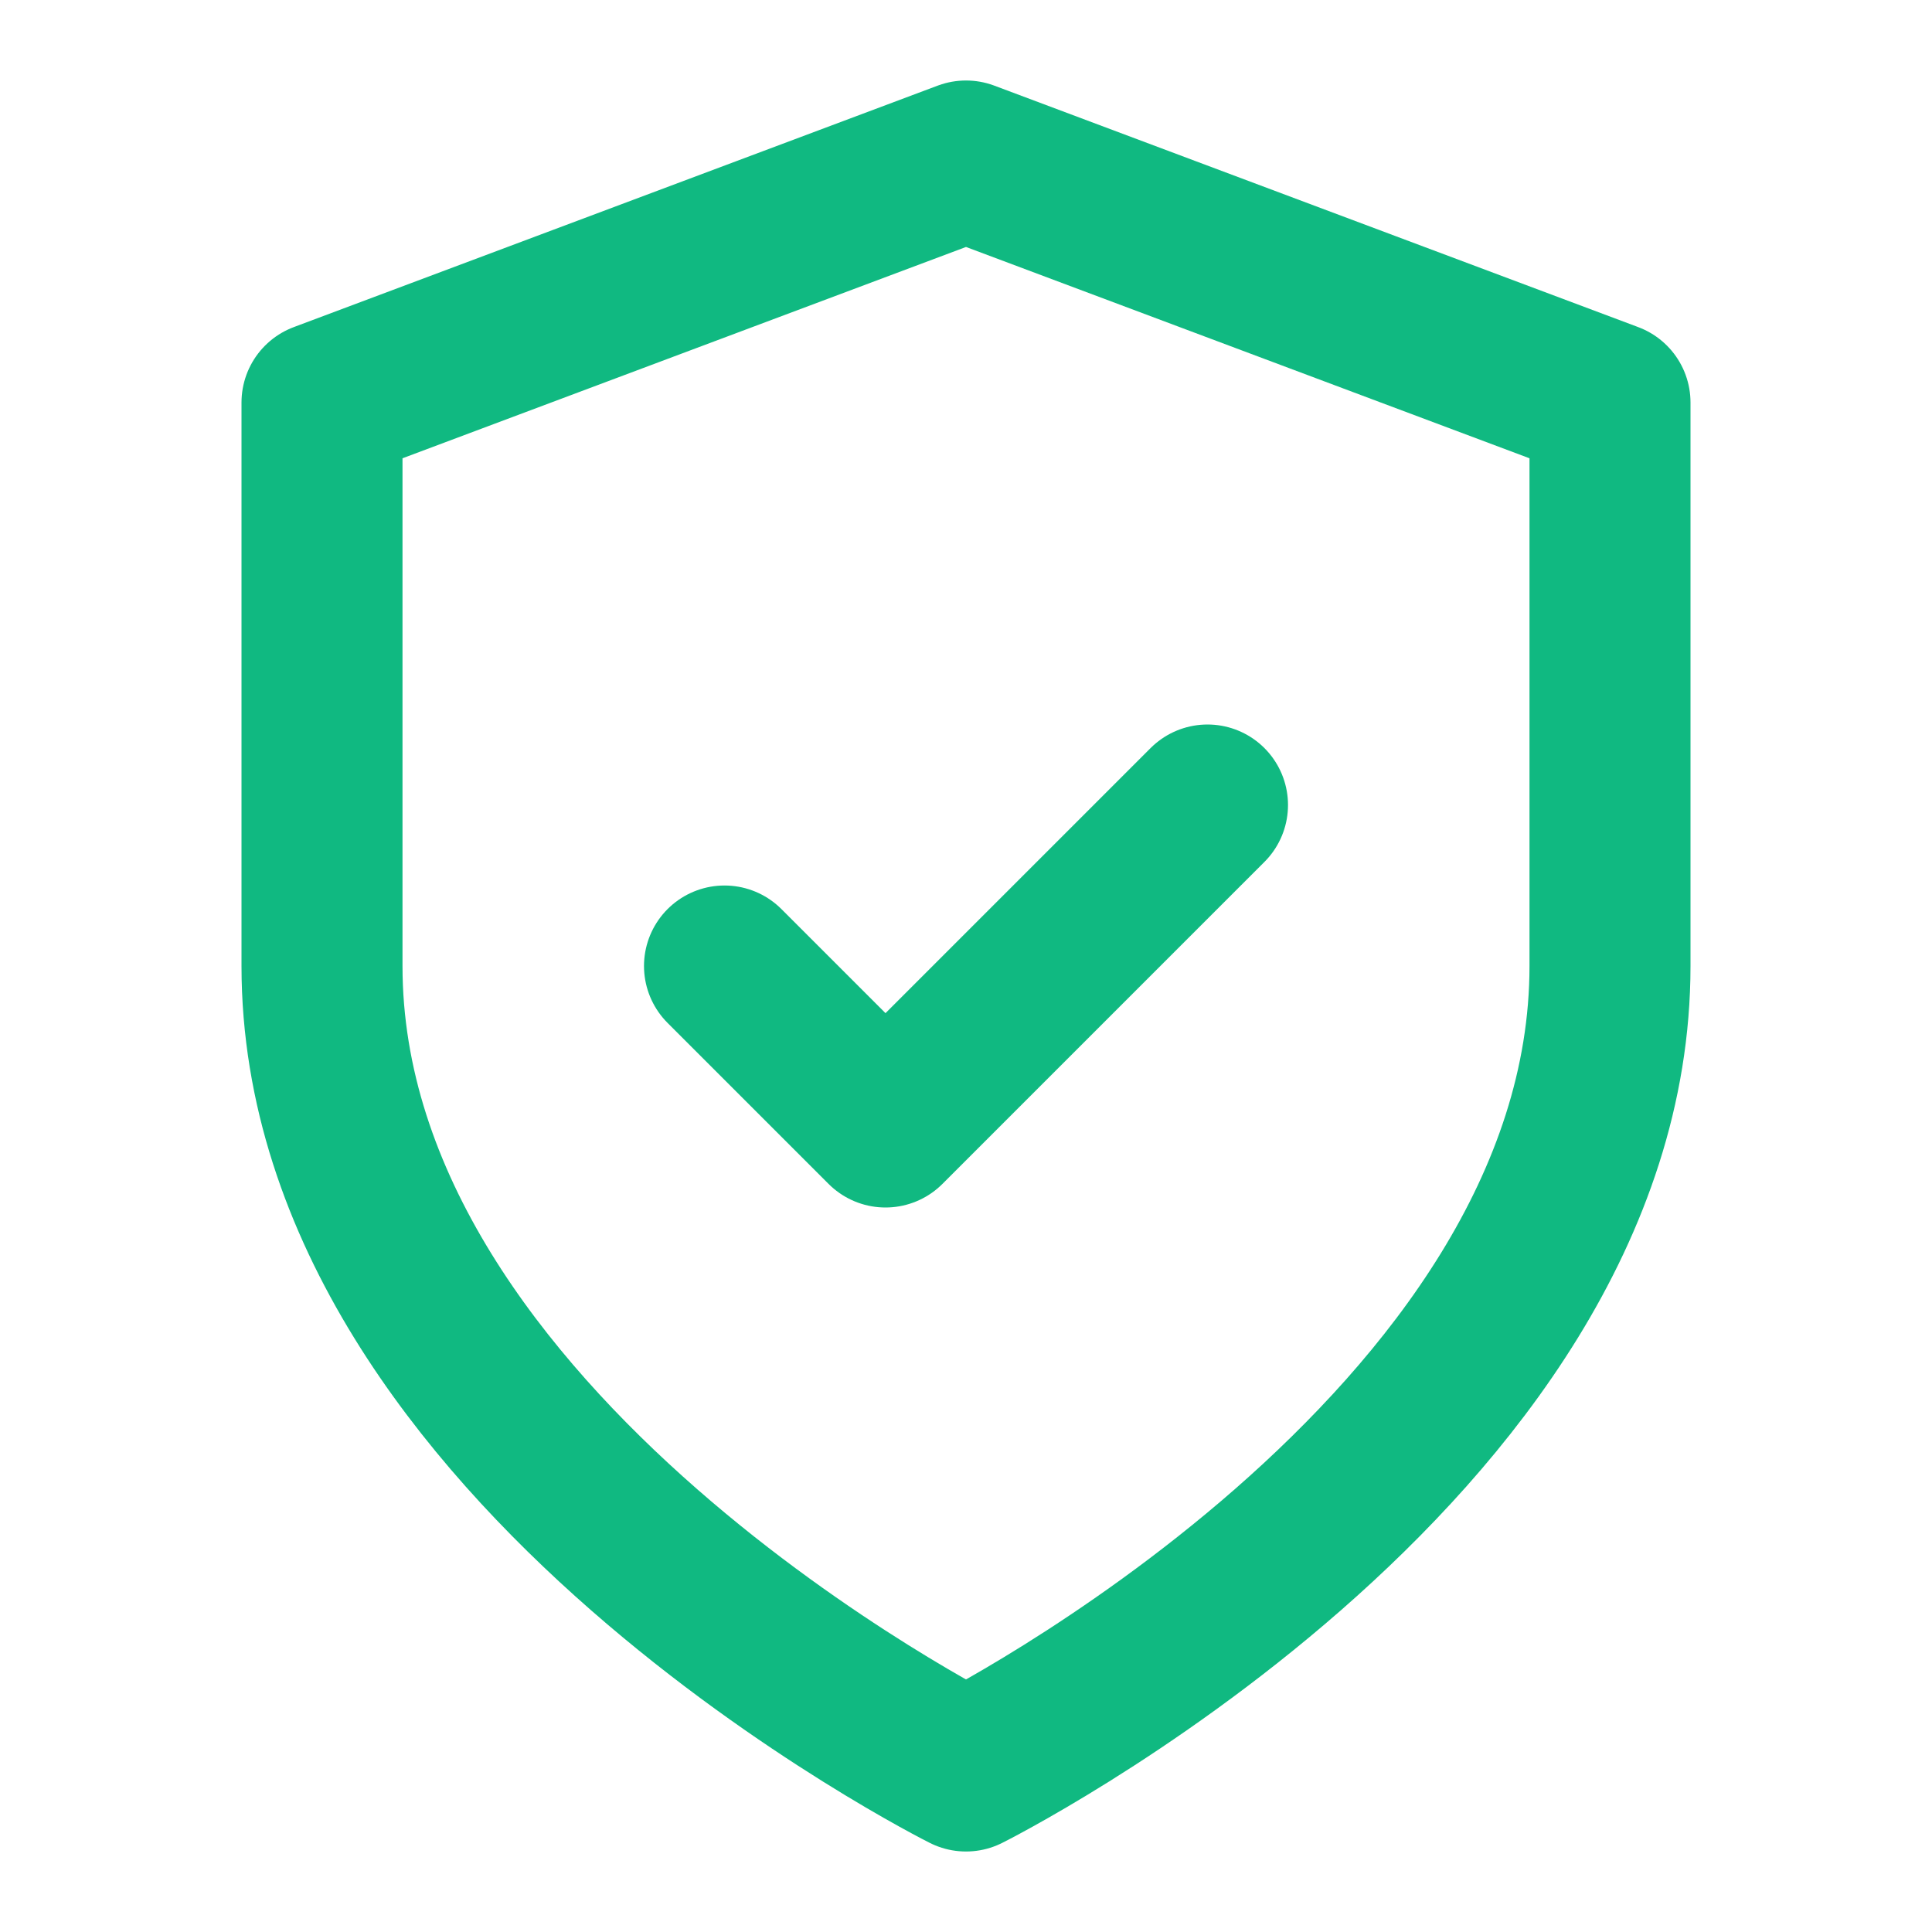
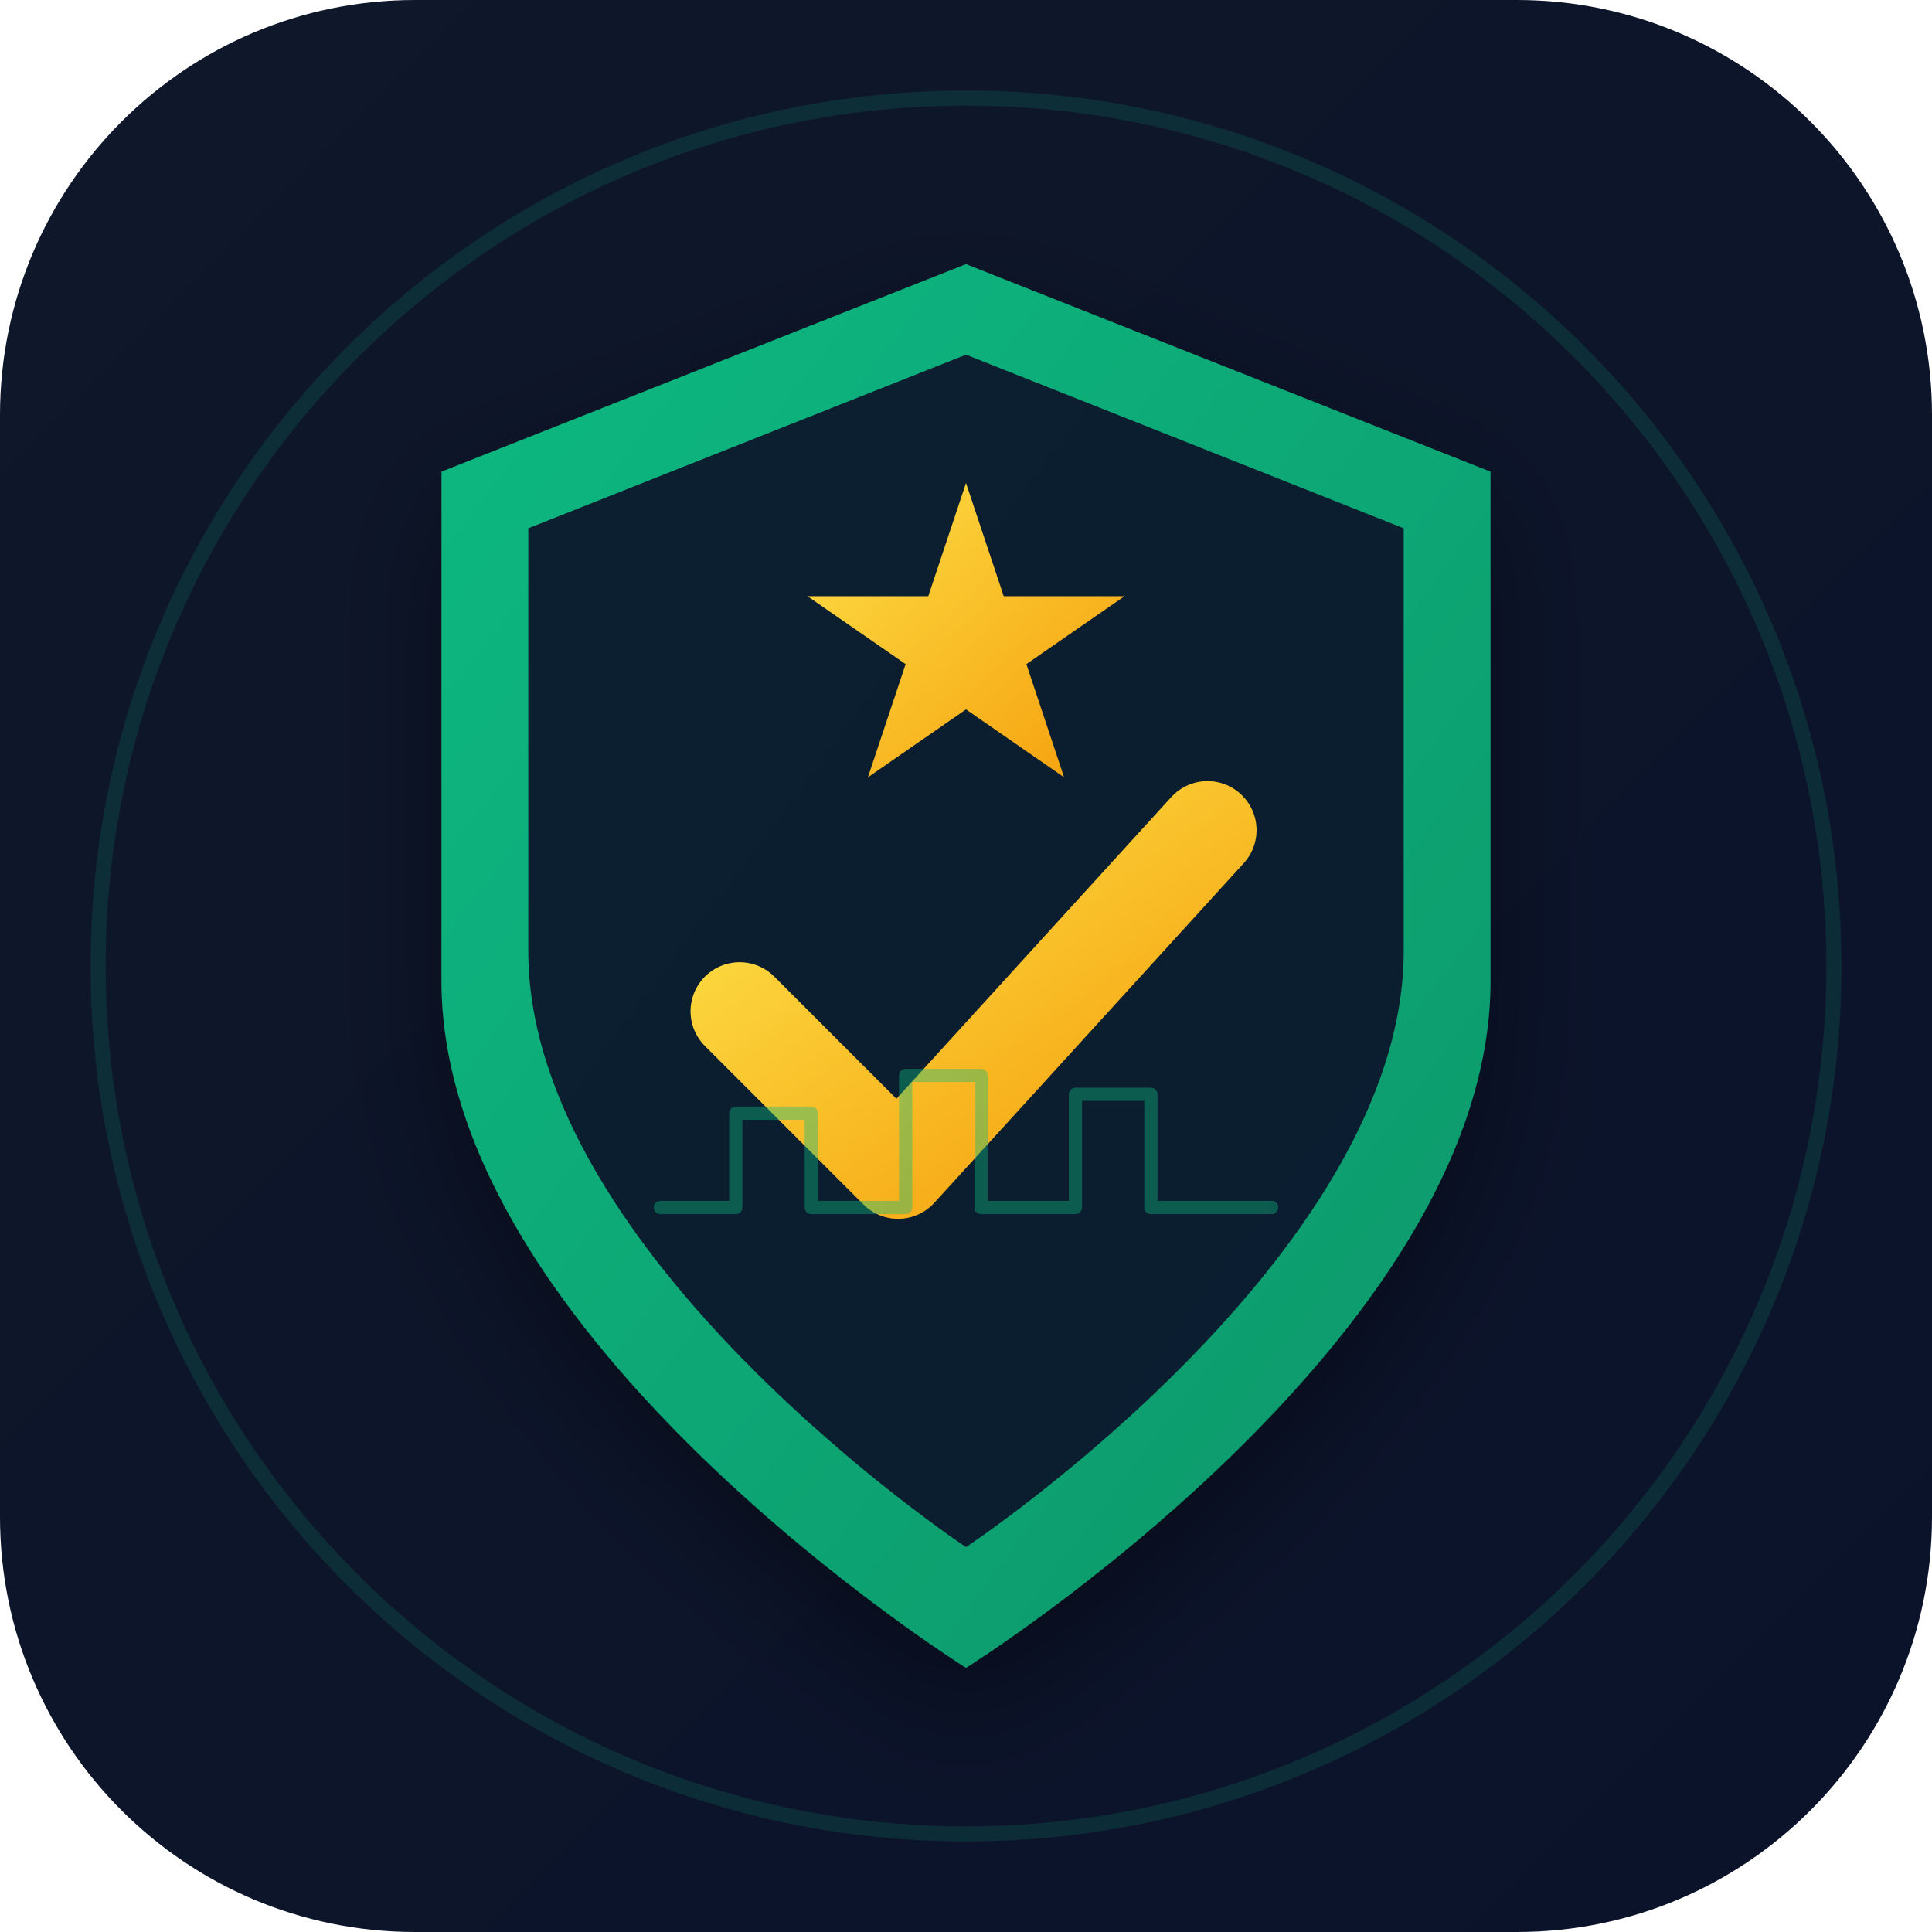
- <svg xmlns="http://www.w3.org/2000/svg" viewBox="0 0 24 24" fill="none" stroke="#10b981" stroke-width="2" stroke-linecap="round" stroke-linejoin="round">
-   <path d="M12 22s8-4 8-10V5l-8-3-8 3v7c0 6 8 10 8 10z" />
-   <path d="m9 12 2 2 4-4" />
+ <svg xmlns="http://www.w3.org/2000/svg" viewBox="0 0 512 512" fill="none">
+   <defs>
+     <linearGradient id="bgGrad" x1="0%" y1="0%" x2="100%" y2="100%">
+       <stop offset="0%" stop-color="#0F172A" />
+       <stop offset="100%" stop-color="#0B132B" />
+     </linearGradient>
+     <linearGradient id="shieldGrad" x1="0%" y1="0%" x2="100%" y2="100%">
+       <stop offset="0%" stop-color="#10B981" />
+       <stop offset="100%" stop-color="#059669" />
+     </linearGradient>
+     <linearGradient id="goldGrad" x1="0%" y1="0%" x2="100%" y2="100%">
+       <stop offset="0%" stop-color="#FDE047" />
+       <stop offset="100%" stop-color="#F59E0B" />
+     </linearGradient>
+     <filter id="shadow" x="-10%" y="-10%" width="120%" height="120%">
+       <feDropShadow dx="0" dy="12" stdDeviation="16" flood-color="#000000" flood-opacity="0.4" />
+     </filter>
+   </defs>
+   <rect width="512" height="512" rx="110" fill="url(#bgGrad)" />
+   <circle cx="256" cy="256" r="230" stroke="#10B981" stroke-opacity="0.15" stroke-width="4" fill="none" />
+   <path d="M256 70 L395 125 V260 C395 355 256 442 256 442 C256 442 117 355 117 260 V125 L256 70 Z" fill="url(#shieldGrad)" filter="url(#shadow)" />
+   <path d="M256 94 L372 140 V252 C372 333 256 410 256 410 C256 410 140 333 140 252 V140 L256 94 Z" fill="#0B132B" fill-opacity="0.92" />
+   <polygon points="256,128 266,158 298,158 272,176 282,206 256,188 230,206 240,176 214,158 246,158" fill="url(#goldGrad)" />
+   <path d="M196 268 L238 310 L320 220" stroke="url(#goldGrad)" stroke-width="26" stroke-linecap="round" stroke-linejoin="round" />
+   <path d="M175 320 H195 V295 H215 V320 H240 V285 H260 V320 H285 V290 H305 V320 H337" stroke="#10B981" stroke-width="3.5" stroke-linecap="round" stroke-linejoin="round" stroke-opacity="0.4" fill="none" />
</svg>
